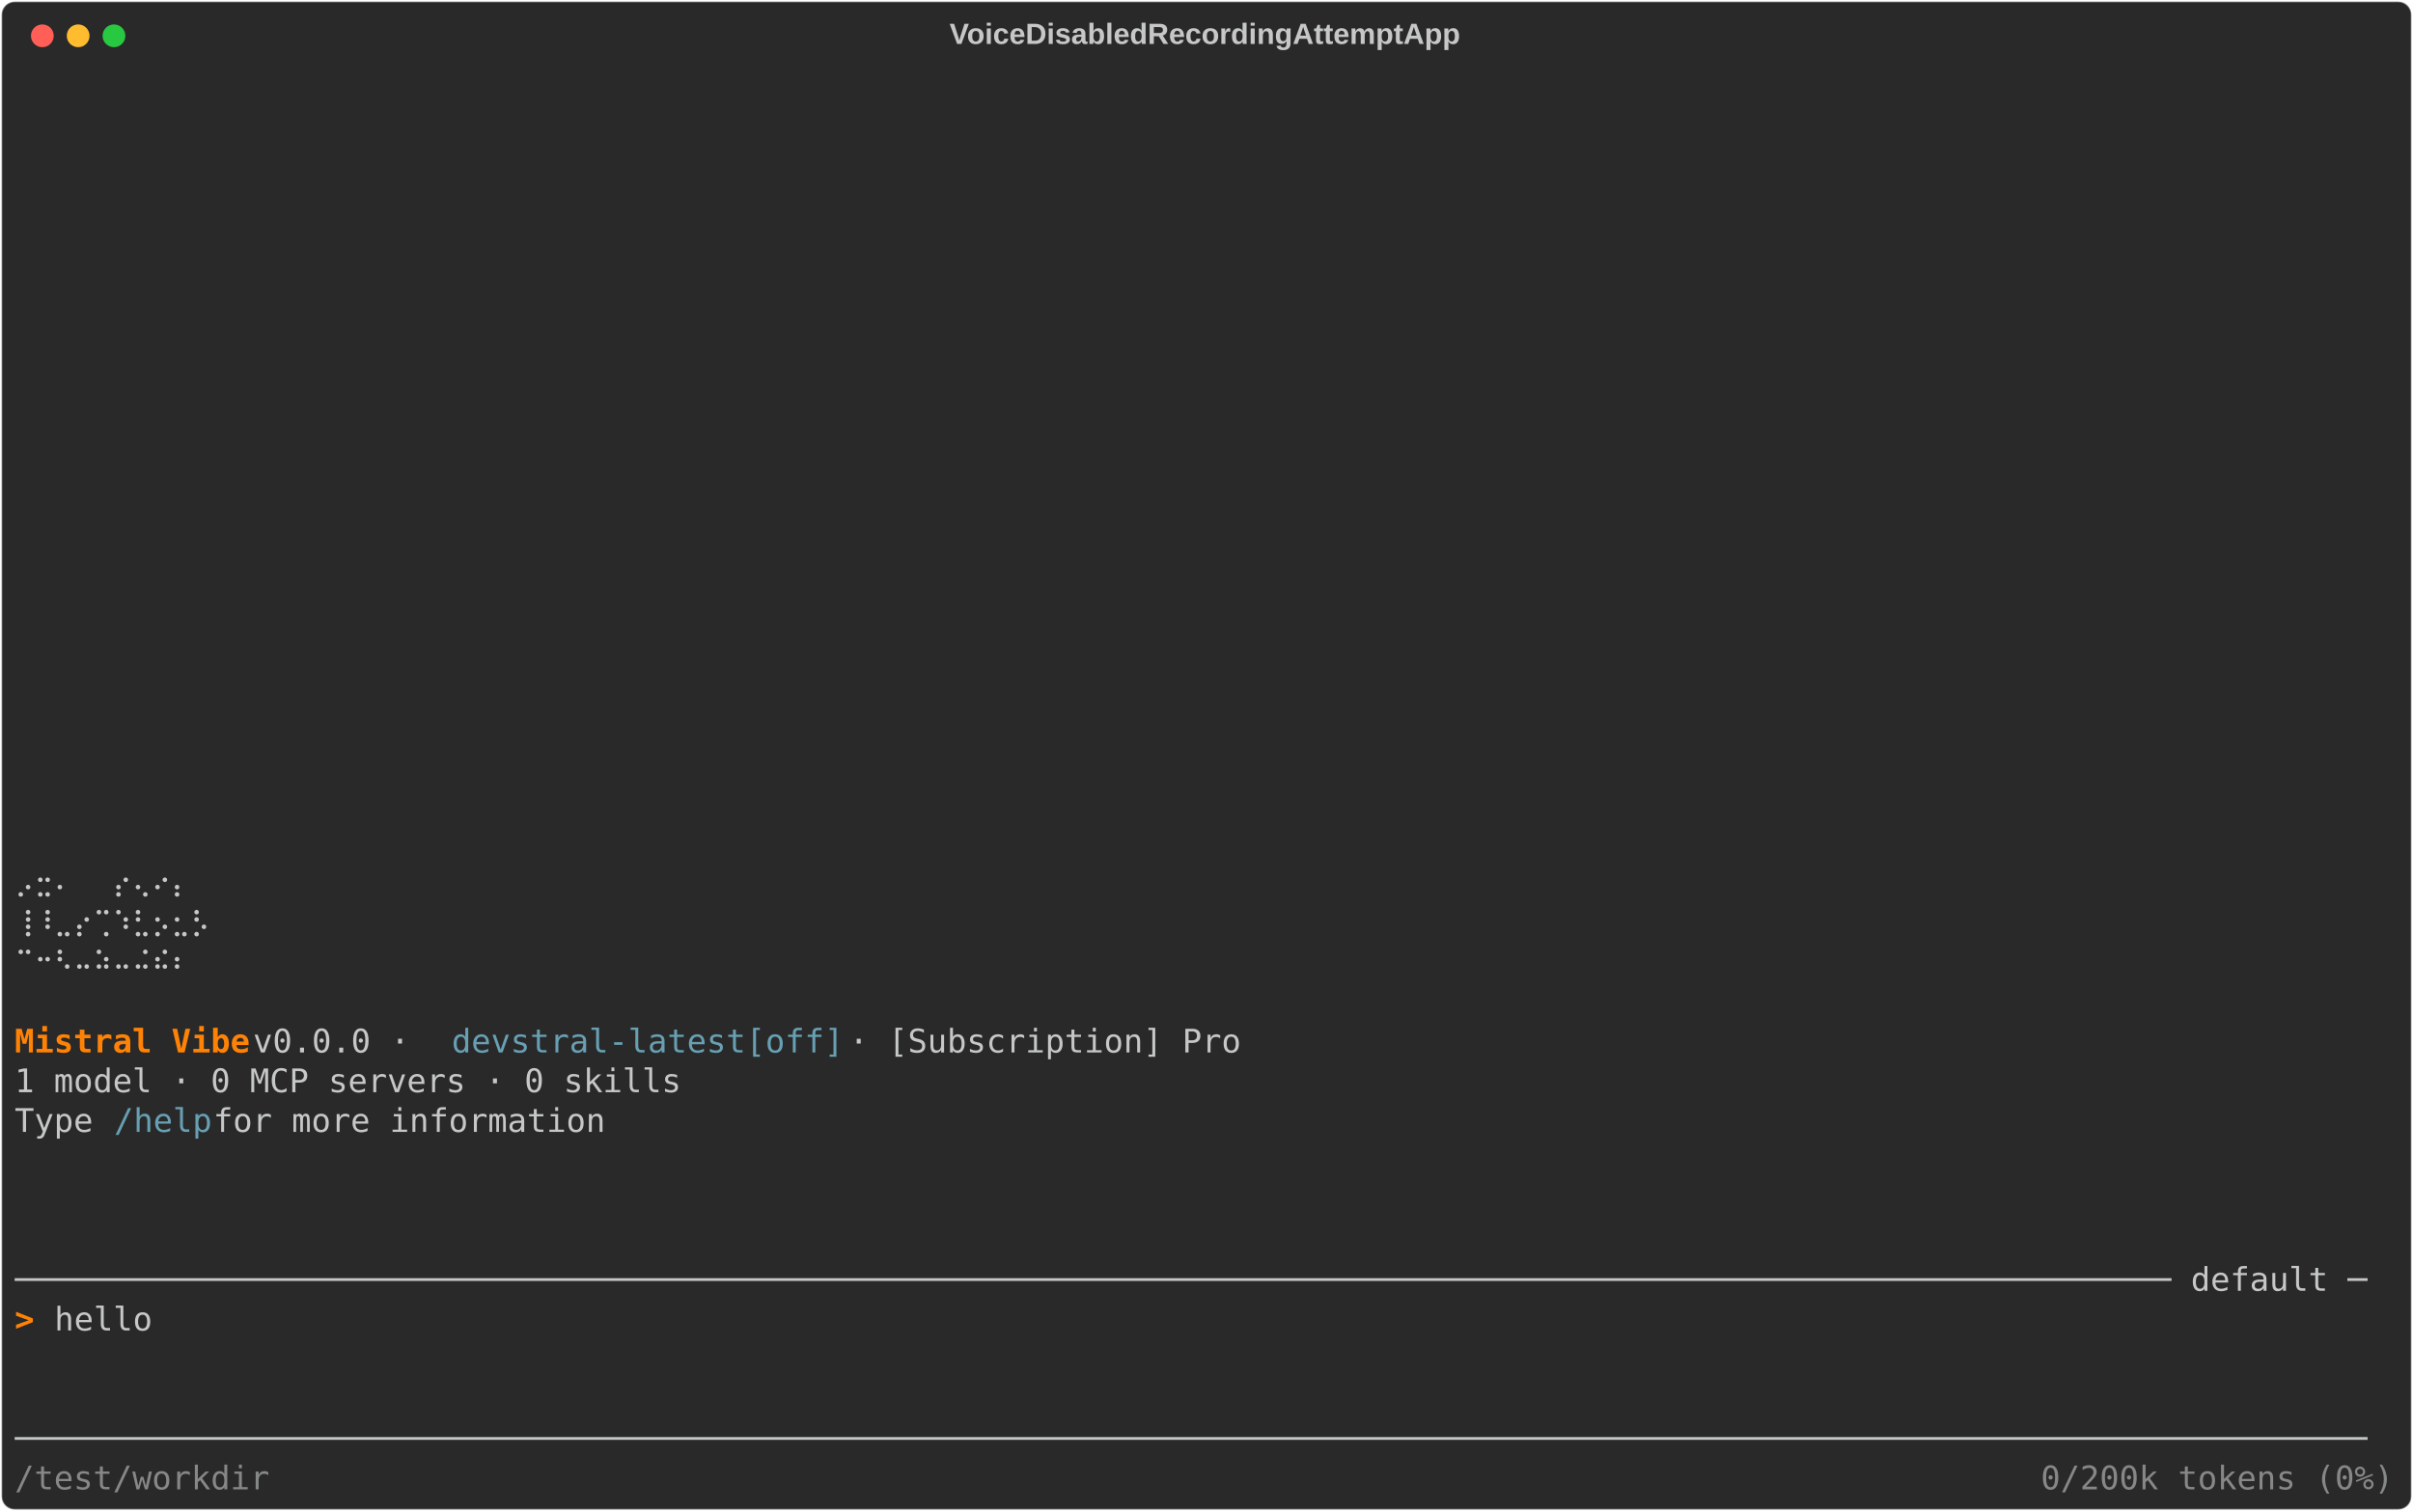
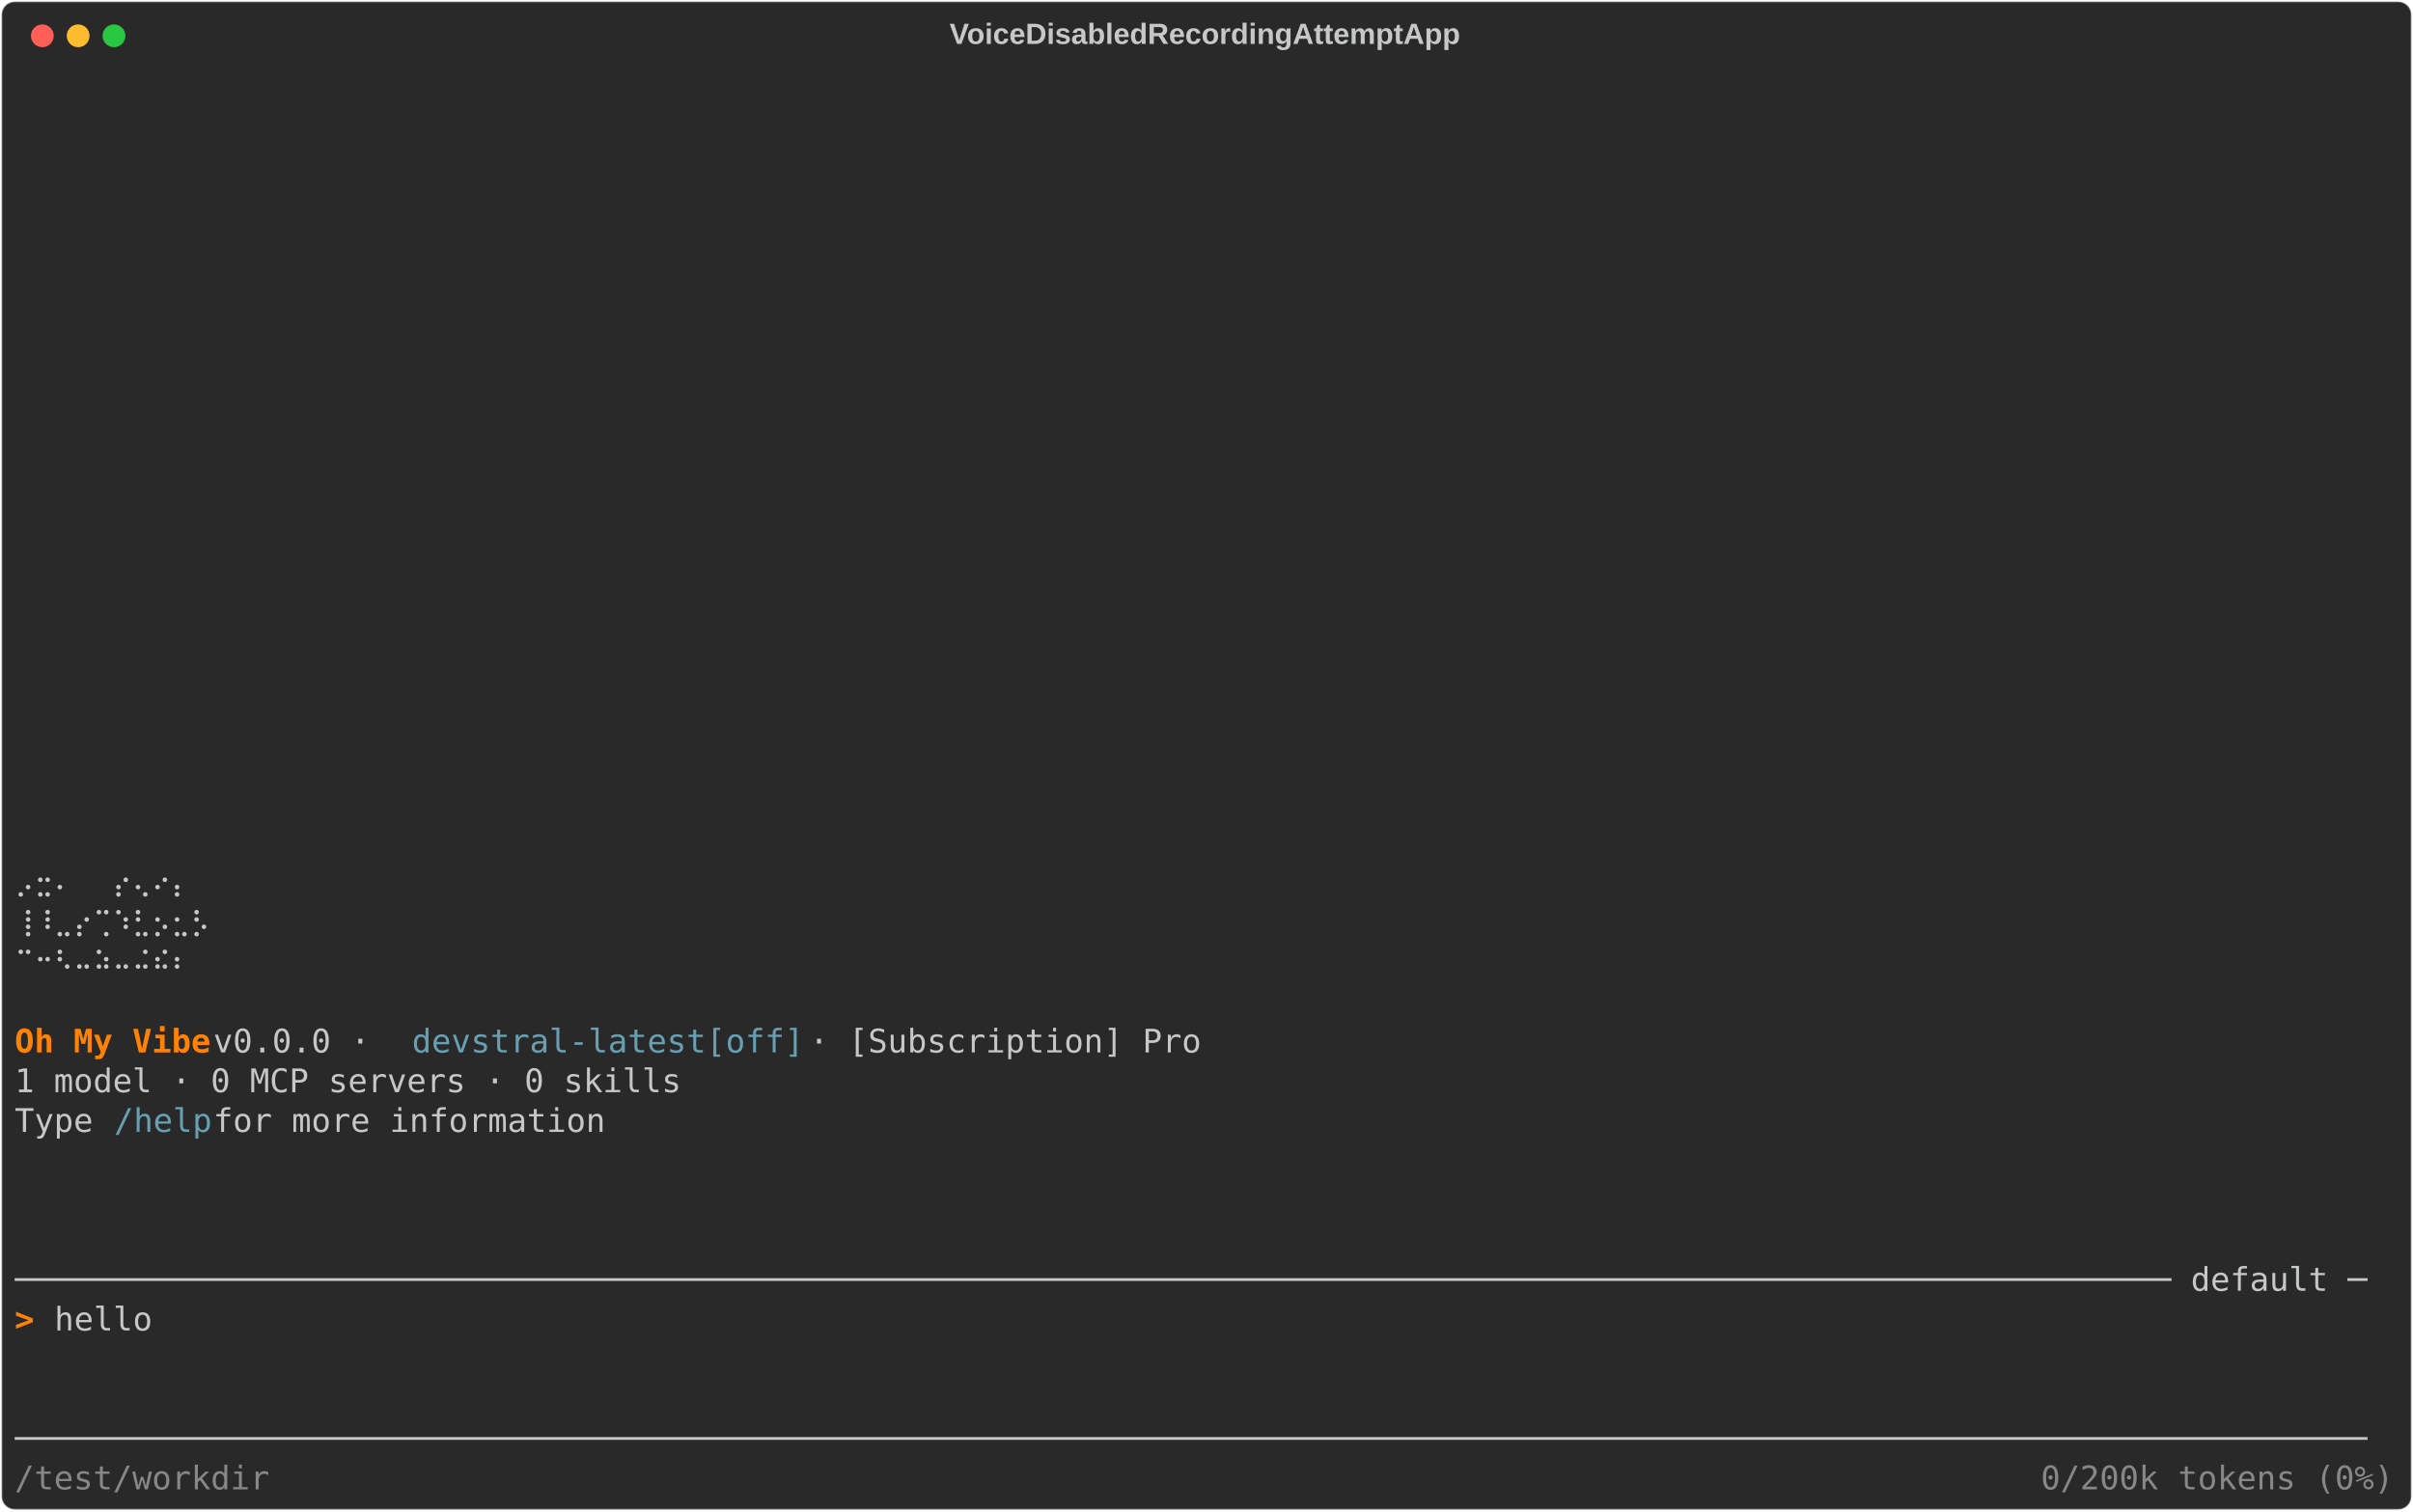
<svg xmlns="http://www.w3.org/2000/svg" class="rich-terminal" viewBox="0 0 1482 928.4">
  <style>

    @font-face {
        font-family: "Fira Code";
        src: local("FiraCode-Regular"),
                url("https://cdnjs.cloudflare.com/ajax/libs/firacode/6.2.0/woff2/FiraCode-Regular.woff2") format("woff2"),
                url("https://cdnjs.cloudflare.com/ajax/libs/firacode/6.2.0/woff/FiraCode-Regular.woff") format("woff");
        font-style: normal;
        font-weight: 400;
    }
    @font-face {
        font-family: "Fira Code";
        src: local("FiraCode-Bold"),
                url("https://cdnjs.cloudflare.com/ajax/libs/firacode/6.2.0/woff2/FiraCode-Bold.woff2") format("woff2"),
                url("https://cdnjs.cloudflare.com/ajax/libs/firacode/6.2.0/woff/FiraCode-Bold.woff") format("woff");
        font-style: bold;
        font-weight: 700;
    }

    .terminal-matrix {
        font-family: Fira Code, monospace;
        font-size: 20px;
        line-height: 24.4px;
        font-variant-east-asian: full-width;
    }

    .terminal-title {
        font-size: 18px;
        font-weight: bold;
        font-family: arial;
    }

    .terminal-r1 { fill: #c5c8c6 }
.terminal-r2 { fill: #ff8205;font-weight: bold }
.terminal-r3 { fill: #68a0b3 }
.terminal-r4 { fill: #868887 }
    </style>
  <defs>
    <clipPath id="terminal-clip-terminal">
      <rect x="0" y="0" width="1463.0" height="877.4" />
    </clipPath>
    <clipPath id="terminal-line-0">
      <rect x="0" y="1.5" width="1464" height="24.65" />
    </clipPath>
    <clipPath id="terminal-line-1">
      <rect x="0" y="25.9" width="1464" height="24.65" />
    </clipPath>
    <clipPath id="terminal-line-2">
      <rect x="0" y="50.3" width="1464" height="24.65" />
    </clipPath>
    <clipPath id="terminal-line-3">
      <rect x="0" y="74.7" width="1464" height="24.65" />
    </clipPath>
    <clipPath id="terminal-line-4">
      <rect x="0" y="99.1" width="1464" height="24.65" />
    </clipPath>
    <clipPath id="terminal-line-5">
      <rect x="0" y="123.5" width="1464" height="24.65" />
    </clipPath>
    <clipPath id="terminal-line-6">
      <rect x="0" y="147.9" width="1464" height="24.65" />
    </clipPath>
    <clipPath id="terminal-line-7">
      <rect x="0" y="172.3" width="1464" height="24.65" />
    </clipPath>
    <clipPath id="terminal-line-8">
      <rect x="0" y="196.7" width="1464" height="24.65" />
    </clipPath>
    <clipPath id="terminal-line-9">
      <rect x="0" y="221.1" width="1464" height="24.65" />
    </clipPath>
    <clipPath id="terminal-line-10">
      <rect x="0" y="245.5" width="1464" height="24.65" />
    </clipPath>
    <clipPath id="terminal-line-11">
      <rect x="0" y="269.9" width="1464" height="24.65" />
    </clipPath>
    <clipPath id="terminal-line-12">
      <rect x="0" y="294.3" width="1464" height="24.65" />
    </clipPath>
    <clipPath id="terminal-line-13">
      <rect x="0" y="318.7" width="1464" height="24.65" />
    </clipPath>
    <clipPath id="terminal-line-14">
      <rect x="0" y="343.1" width="1464" height="24.65" />
    </clipPath>
    <clipPath id="terminal-line-15">
      <rect x="0" y="367.5" width="1464" height="24.65" />
    </clipPath>
    <clipPath id="terminal-line-16">
      <rect x="0" y="391.9" width="1464" height="24.65" />
    </clipPath>
    <clipPath id="terminal-line-17">
      <rect x="0" y="416.3" width="1464" height="24.65" />
    </clipPath>
    <clipPath id="terminal-line-18">
      <rect x="0" y="440.7" width="1464" height="24.65" />
    </clipPath>
    <clipPath id="terminal-line-19">
      <rect x="0" y="465.1" width="1464" height="24.65" />
    </clipPath>
    <clipPath id="terminal-line-20">
      <rect x="0" y="489.5" width="1464" height="24.65" />
    </clipPath>
    <clipPath id="terminal-line-21">
      <rect x="0" y="513.9" width="1464" height="24.65" />
    </clipPath>
    <clipPath id="terminal-line-22">
      <rect x="0" y="538.3" width="1464" height="24.65" />
    </clipPath>
    <clipPath id="terminal-line-23">
      <rect x="0" y="562.7" width="1464" height="24.65" />
    </clipPath>
    <clipPath id="terminal-line-24">
      <rect x="0" y="587.1" width="1464" height="24.65" />
    </clipPath>
    <clipPath id="terminal-line-25">
      <rect x="0" y="611.5" width="1464" height="24.65" />
    </clipPath>
    <clipPath id="terminal-line-26">
      <rect x="0" y="635.9" width="1464" height="24.65" />
    </clipPath>
    <clipPath id="terminal-line-27">
      <rect x="0" y="660.3" width="1464" height="24.65" />
    </clipPath>
    <clipPath id="terminal-line-28">
      <rect x="0" y="684.7" width="1464" height="24.65" />
    </clipPath>
    <clipPath id="terminal-line-29">
      <rect x="0" y="709.1" width="1464" height="24.65" />
    </clipPath>
    <clipPath id="terminal-line-30">
      <rect x="0" y="733.5" width="1464" height="24.65" />
    </clipPath>
    <clipPath id="terminal-line-31">
      <rect x="0" y="757.9" width="1464" height="24.65" />
    </clipPath>
    <clipPath id="terminal-line-32">
      <rect x="0" y="782.3" width="1464" height="24.65" />
    </clipPath>
    <clipPath id="terminal-line-33">
      <rect x="0" y="806.7" width="1464" height="24.65" />
    </clipPath>
    <clipPath id="terminal-line-34">
      <rect x="0" y="831.1" width="1464" height="24.65" />
    </clipPath>
  </defs>
  <rect fill="#292929" stroke="rgba(255,255,255,0.35)" stroke-width="1" x="1" y="1" width="1480" height="926.4" rx="8" />
  <text class="terminal-title" fill="#c5c8c6" text-anchor="middle" x="740" y="27">VoiceDisabledRecordingAttemptApp</text>
  <g transform="translate(26,22)">
    <circle cx="0" cy="0" r="7" fill="#ff5f57" />
    <circle cx="22" cy="0" r="7" fill="#febc2e" />
    <circle cx="44" cy="0" r="7" fill="#28c840" />
  </g>
  <g transform="translate(9, 41)" clip-path="url(#terminal-clip-terminal)">
    <g class="terminal-matrix">
      <text class="terminal-r1" x="1464" y="20" textLength="12.2" clip-path="url(#terminal-line-0)">
</text>
      <text class="terminal-r1" x="1464" y="44.4" textLength="12.2" clip-path="url(#terminal-line-1)">
</text>
      <text class="terminal-r1" x="1464" y="68.8" textLength="12.2" clip-path="url(#terminal-line-2)">
</text>
      <text class="terminal-r1" x="1464" y="93.2" textLength="12.2" clip-path="url(#terminal-line-3)">
</text>
      <text class="terminal-r1" x="1464" y="117.6" textLength="12.2" clip-path="url(#terminal-line-4)">
</text>
      <text class="terminal-r1" x="1464" y="142" textLength="12.2" clip-path="url(#terminal-line-5)">
</text>
      <text class="terminal-r1" x="1464" y="166.4" textLength="12.2" clip-path="url(#terminal-line-6)">
</text>
      <text class="terminal-r1" x="1464" y="190.8" textLength="12.2" clip-path="url(#terminal-line-7)">
</text>
      <text class="terminal-r1" x="1464" y="215.2" textLength="12.2" clip-path="url(#terminal-line-8)">
</text>
      <text class="terminal-r1" x="1464" y="239.6" textLength="12.2" clip-path="url(#terminal-line-9)">
</text>
      <text class="terminal-r1" x="1464" y="264" textLength="12.2" clip-path="url(#terminal-line-10)">
</text>
      <text class="terminal-r1" x="1464" y="288.4" textLength="12.2" clip-path="url(#terminal-line-11)">
</text>
      <text class="terminal-r1" x="1464" y="312.8" textLength="12.2" clip-path="url(#terminal-line-12)">
</text>
      <text class="terminal-r1" x="1464" y="337.2" textLength="12.2" clip-path="url(#terminal-line-13)">
</text>
      <text class="terminal-r1" x="1464" y="361.6" textLength="12.2" clip-path="url(#terminal-line-14)">
</text>
      <text class="terminal-r1" x="1464" y="386" textLength="12.2" clip-path="url(#terminal-line-15)">
</text>
      <text class="terminal-r1" x="1464" y="410.4" textLength="12.2" clip-path="url(#terminal-line-16)">
</text>
      <text class="terminal-r1" x="1464" y="434.8" textLength="12.2" clip-path="url(#terminal-line-17)">
</text>
      <text class="terminal-r1" x="1464" y="459.2" textLength="12.2" clip-path="url(#terminal-line-18)">
</text>
      <text class="terminal-r1" x="1464" y="483.6" textLength="12.2" clip-path="url(#terminal-line-19)">
</text>
      <text class="terminal-r1" x="0" y="508" textLength="134.2" clip-path="url(#terminal-line-20)">  ⡠⣒⠄  ⡔⢄⠔⡄</text>
      <text class="terminal-r1" x="1464" y="508" textLength="12.2" clip-path="url(#terminal-line-20)">
</text>
      <text class="terminal-r1" x="0" y="532.4" textLength="134.2" clip-path="url(#terminal-line-21)"> ⢸⠸⣀⡔⢉⠱⣃⡢⣂⡣</text>
      <text class="terminal-r1" x="1464" y="532.4" textLength="12.2" clip-path="url(#terminal-line-21)">
</text>
      <text class="terminal-r1" x="0" y="556.8" textLength="134.2" clip-path="url(#terminal-line-22)">  ⠉⠒⠣⠤⠵⠤⠬⠮⠆</text>
      <text class="terminal-r1" x="1464" y="556.8" textLength="12.2" clip-path="url(#terminal-line-22)">
</text>
      <text class="terminal-r1" x="1464" y="581.2" textLength="12.2" clip-path="url(#terminal-line-23)">
</text>
-       <text class="terminal-r2" x="0" y="605.6" textLength="146.4" clip-path="url(#terminal-line-24)">Mistral Vibe</text>
-       <text class="terminal-r1" x="146.4" y="605.6" textLength="122" clip-path="url(#terminal-line-24)"> v0.0.0 · </text>
-       <text class="terminal-r3" x="268.4" y="605.6" textLength="244" clip-path="url(#terminal-line-24)">devstral-latest[off]</text>
-       <text class="terminal-r1" x="512.4" y="605.6" textLength="256.2" clip-path="url(#terminal-line-24)"> · [Subscription] Pro</text>
+       <text class="terminal-r2" x="0" y="605.6" textLength="122" clip-path="url(#terminal-line-24)">Oh My Vibe</text>
+       <text class="terminal-r1" x="122" y="605.6" textLength="122" clip-path="url(#terminal-line-24)"> v0.0.0 · </text>
+       <text class="terminal-r3" x="244" y="605.6" textLength="244" clip-path="url(#terminal-line-24)">devstral-latest[off]</text>
+       <text class="terminal-r1" x="488" y="605.6" textLength="256.2" clip-path="url(#terminal-line-24)"> · [Subscription] Pro</text>
      <text class="terminal-r1" x="1464" y="605.6" textLength="12.2" clip-path="url(#terminal-line-24)">
</text>
      <text class="terminal-r1" x="0" y="630" textLength="414.8" clip-path="url(#terminal-line-25)">1 model · 0 MCP servers · 0 skills</text>
      <text class="terminal-r1" x="1464" y="630" textLength="12.2" clip-path="url(#terminal-line-25)">
</text>
      <text class="terminal-r1" x="0" y="654.4" textLength="61" clip-path="url(#terminal-line-26)">Type </text>
      <text class="terminal-r3" x="61" y="654.4" textLength="61" clip-path="url(#terminal-line-26)">/help</text>
      <text class="terminal-r1" x="122" y="654.4" textLength="256.2" clip-path="url(#terminal-line-26)"> for more information</text>
      <text class="terminal-r1" x="1464" y="654.4" textLength="12.2" clip-path="url(#terminal-line-26)">
</text>
      <text class="terminal-r1" x="1464" y="678.8" textLength="12.2" clip-path="url(#terminal-line-27)">
</text>
      <text class="terminal-r1" x="1464" y="703.2" textLength="12.2" clip-path="url(#terminal-line-28)">
</text>
      <text class="terminal-r1" x="1464" y="727.6" textLength="12.2" clip-path="url(#terminal-line-29)">
</text>
      <text class="terminal-r1" x="0" y="752" textLength="1464" clip-path="url(#terminal-line-30)">────────────────────────────────────────────────────────────────────────────────────────────────────────────── default ─</text>
      <text class="terminal-r1" x="1464" y="752" textLength="12.2" clip-path="url(#terminal-line-30)">
</text>
      <text class="terminal-r2" x="0" y="776.4" textLength="12.2" clip-path="url(#terminal-line-31)">&gt;</text>
      <text class="terminal-r1" x="24.4" y="776.4" textLength="1439.6" clip-path="url(#terminal-line-31)">hello                                                                                                                 </text>
      <text class="terminal-r1" x="1464" y="776.4" textLength="12.2" clip-path="url(#terminal-line-31)">
</text>
      <text class="terminal-r1" x="1464" y="800.8" textLength="12.2" clip-path="url(#terminal-line-32)">
</text>
      <text class="terminal-r1" x="1464" y="825.2" textLength="12.2" clip-path="url(#terminal-line-33)">
</text>
      <text class="terminal-r1" x="0" y="849.6" textLength="1464" clip-path="url(#terminal-line-34)">────────────────────────────────────────────────────────────────────────────────────────────────────────────────────────</text>
      <text class="terminal-r1" x="1464" y="849.6" textLength="12.2" clip-path="url(#terminal-line-34)">
</text>
      <text class="terminal-r4" x="0" y="874" textLength="158.6" clip-path="url(#terminal-line-35)">/test/workdir</text>
      <text class="terminal-r4" x="1244.4" y="874" textLength="219.6" clip-path="url(#terminal-line-35)">0/200k tokens (0%)</text>
    </g>
  </g>
</svg>
